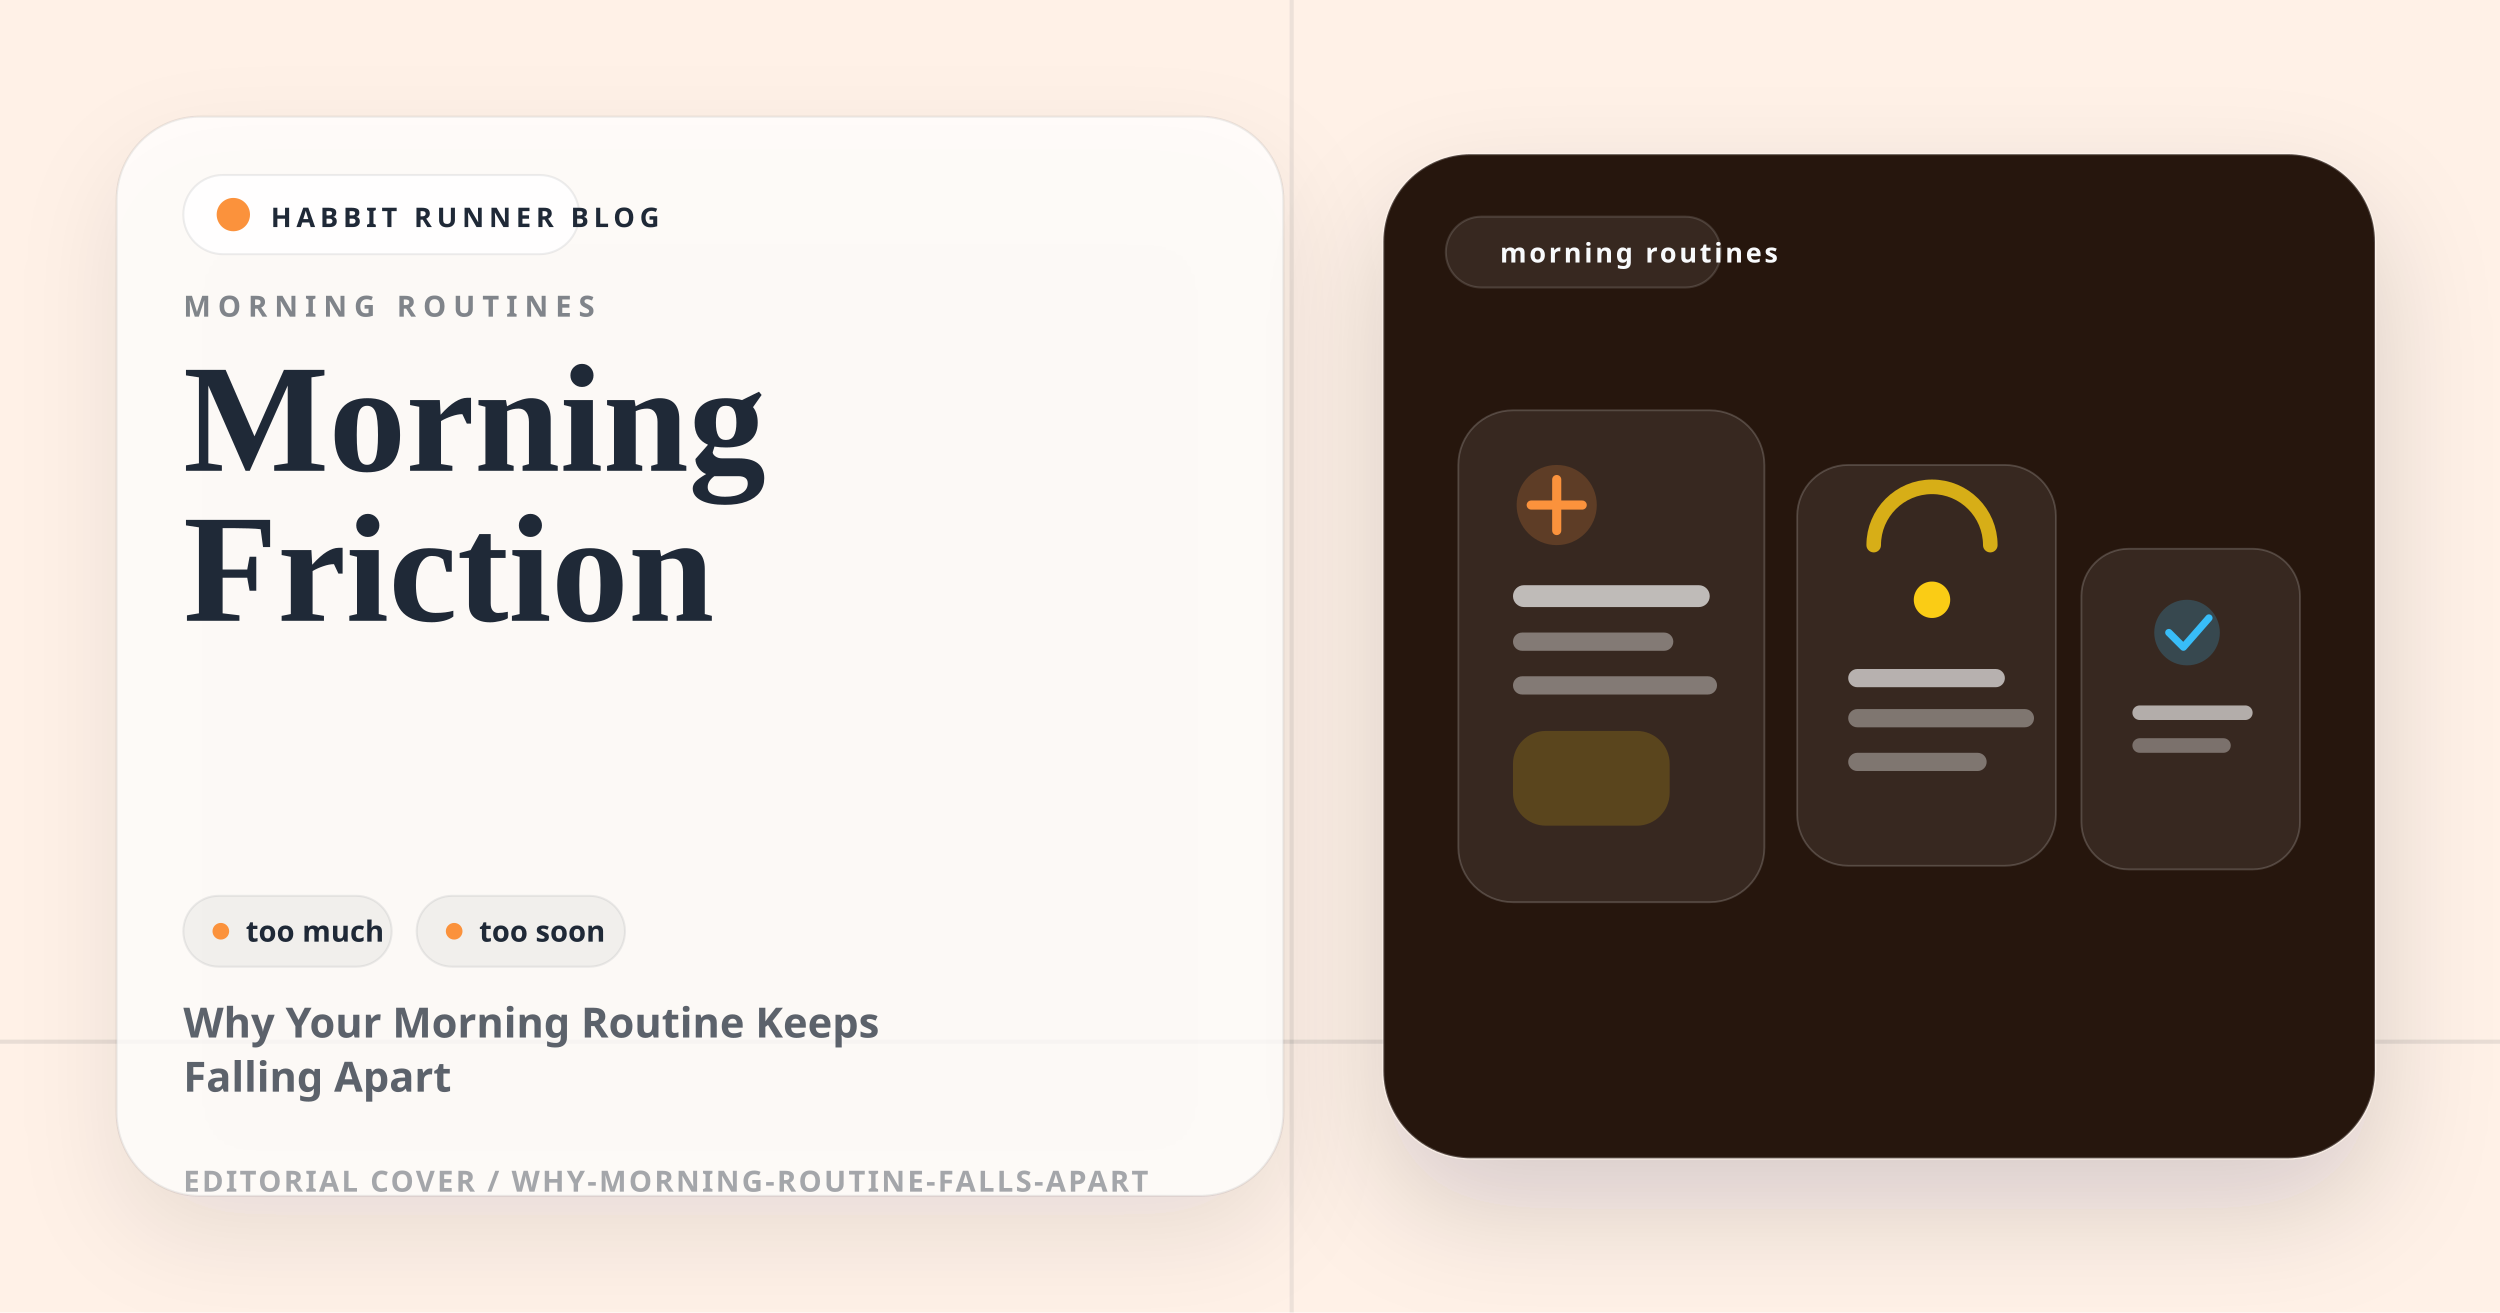
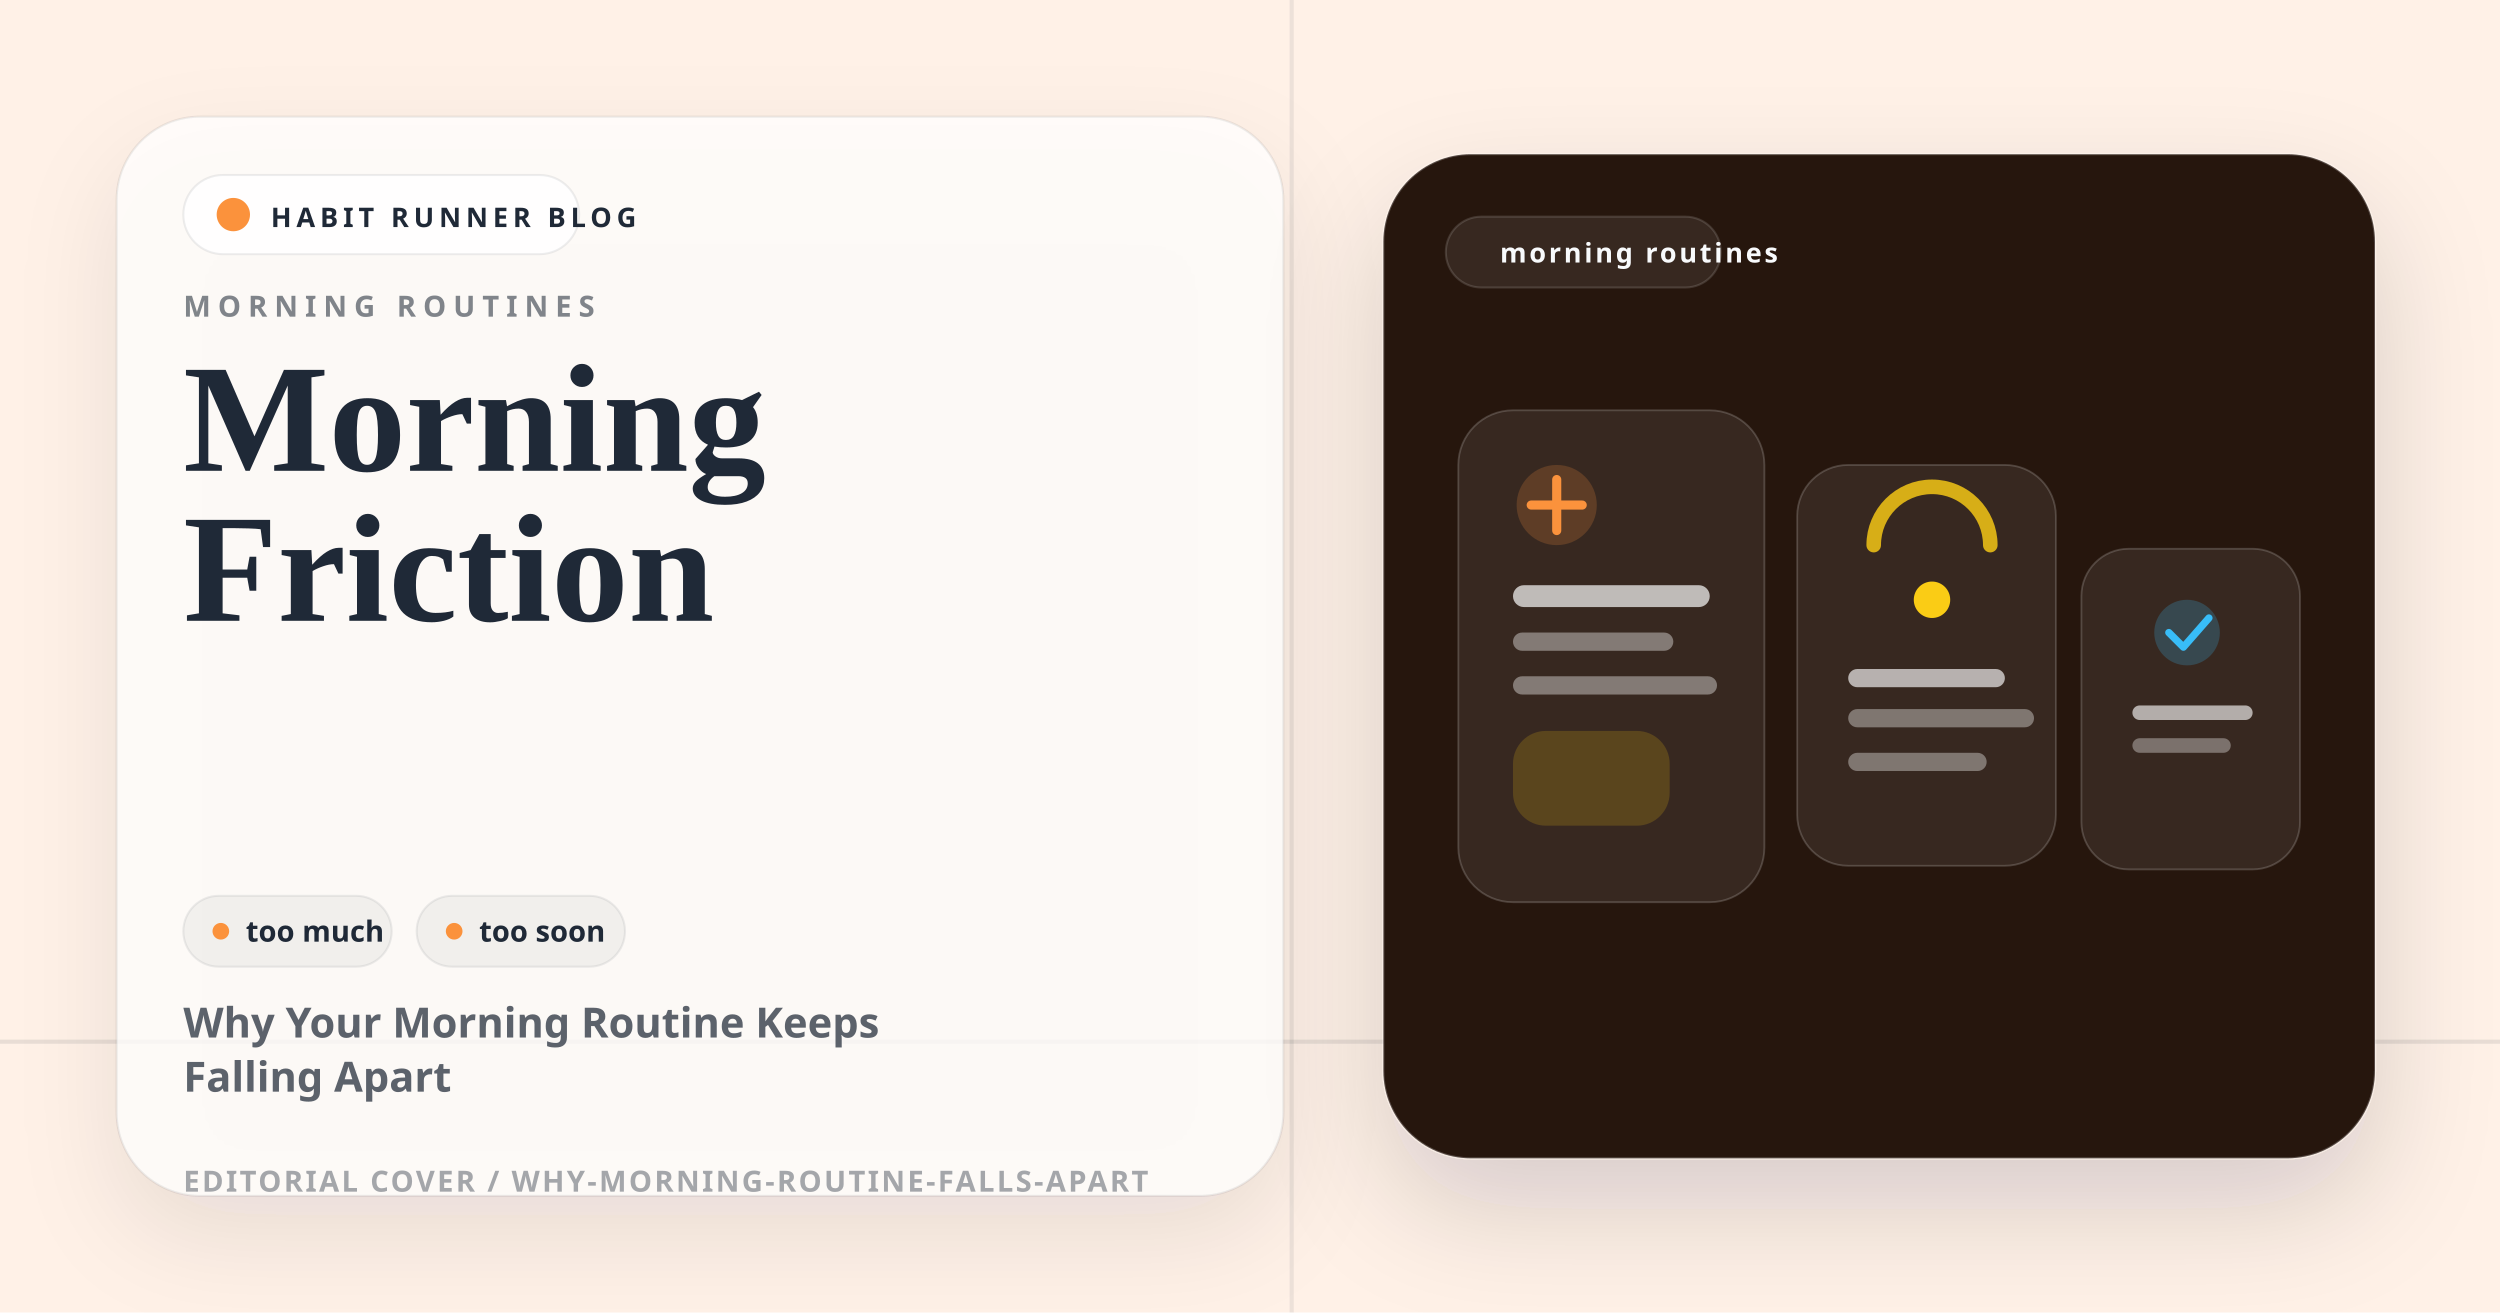
<svg xmlns="http://www.w3.org/2000/svg" width="1200" height="630" viewBox="0 0 1200 630" role="img" aria-label="Why Your Morning Routine Keeps Falling Apart">
  <defs>
    <pattern id="grid" width="48" height="48" patternUnits="userSpaceOnUse">
      <path d="M48 0H0V48" fill="none" stroke="rgba(31, 41, 55, 0.07)" stroke-width="1" />
    </pattern>
    <filter id="shadowSoft" x="-20%" y="-20%" width="140%" height="150%">
      <feDropShadow dx="0" dy="20" stdDeviation="24" flood-color="#0f172a" flood-opacity="0.12" />
    </filter>
    <filter id="shadowBoard" x="-20%" y="-20%" width="140%" height="150%">
      <feDropShadow dx="0" dy="24" stdDeviation="28" flood-color="#0f172a" flood-opacity="0.16" />
    </filter>
    <clipPath id="boardClip">
      <rect x="664" y="74" width="476" height="482" rx="42" />
    </clipPath>
  </defs>
  <rect width="1200" height="630" fill="#fff1e7" />
  <path d="M0 500 H1200" stroke="rgba(31, 41, 55, 0.1)" stroke-width="2" />
  <path d="M620 0 V630" stroke="rgba(31, 41, 55, 0.08)" stroke-width="2" />
  <rect x="56" y="56" width="560" height="518" rx="40" fill="rgba(255, 255, 255, 0.74)" stroke="rgba(31, 41, 55, 0.08)" filter="url(#shadowSoft)" />
  <rect x="88" y="84" width="190" height="38" rx="19" fill="rgba(255, 255, 255, 0.88)" stroke="rgba(31, 41, 55, 0.08)" />
  <circle cx="112" cy="103" r="8" fill="#fb923c" />
-   <text x="130" y="109" fill="#1f2937" font-family="'Avenir Next', 'Segoe UI', 'Trebuchet MS', sans-serif" font-size="13" font-weight="700" letter-spacing="0.18em">HABBIT RUNNER BLOG</text>
+   <text x="130" y="109" fill="#1f2937" font-family="'Avenir Next', 'Segoe UI', 'Trebuchet MS', sans-serif" font-size="13" font-weight="700" letter-spacing="0.18em">HABIT RUNNER BLOG</text>
  <text x="88" y="152" fill="rgba(31, 41, 55, 0.56)" font-family="'Avenir Next', 'Segoe UI', 'Trebuchet MS', sans-serif" font-size="14" font-weight="700" letter-spacing="0.24em">MORNING ROUTINES</text>
  <text x="88" y="226" fill="#1f2937" font-family="'Iowan Old Style', Georgia, 'Times New Roman', serif" font-size="74" font-weight="700">
    <tspan x="88" dy="0">Morning</tspan>
    <tspan x="88" dy="72">Friction</tspan>
  </text>
  <g transform="translate(88 430)">
    <rect width="100" height="34" rx="17" fill="rgba(31, 41, 55, 0.05)" stroke="rgba(31, 41, 55, 0.08)" />
    <circle cx="18" cy="17" r="4" fill="#fb923c" />
    <text x="30" y="22" fill="#1f2937" font-family="'Avenir Next', 'Segoe UI', 'Trebuchet MS', sans-serif" font-size="14" font-weight="600">too much</text>
  </g>
  <g transform="translate(200 430)">
    <rect width="100" height="34" rx="17" fill="rgba(31, 41, 55, 0.05)" stroke="rgba(31, 41, 55, 0.08)" />
    <circle cx="18" cy="17" r="4" fill="#fb923c" />
    <text x="30" y="22" fill="#1f2937" font-family="'Avenir Next', 'Segoe UI', 'Trebuchet MS', sans-serif" font-size="14" font-weight="600">too soon</text>
  </g>
  <text x="88" y="498" fill="rgba(31, 41, 55, 0.72)" font-family="'Avenir Next', 'Segoe UI', 'Trebuchet MS', sans-serif" font-size="20" font-weight="600">
    <tspan x="88" dy="0">Why Your Morning Routine Keeps</tspan>
    <tspan x="88" dy="26">Falling Apart</tspan>
  </text>
  <text x="88" y="572" fill="rgba(31, 41, 55, 0.4)" font-family="'Avenir Next', 'Segoe UI', 'Trebuchet MS', sans-serif" font-size="14" font-weight="700" letter-spacing="0.08em">EDITORIAL COVER / WHY-MORNING-ROUTINE-FALLS-APART</text>
  <g filter="url(#shadowBoard)">
    <rect x="664" y="74" width="476" height="482" rx="42" fill="#27170f" stroke="rgba(255, 255, 255, 0.22)" />
  </g>
  <rect x="694" y="104" width="132" height="34" rx="17" fill="rgba(255, 255, 255, 0.08)" stroke="rgba(255, 255, 255, 0.14)" />
  <text x="720" y="126" fill="#f8fafc" font-family="'Avenir Next', 'Segoe UI', 'Trebuchet MS', sans-serif" font-size="13" font-weight="700" letter-spacing="0.1em">morning routines</text>
  <g clip-path="url(#boardClip)">
    <g transform="translate(619.5498 123.4935) scale(0.8744589)">
      <rect x="92" y="84" width="168" height="270" rx="30" fill="rgba(255, 255, 255, 0.08)" stroke="rgba(255, 255, 255, 0.18)" />
      <rect x="278" y="114" width="142" height="220" rx="28" fill="rgba(255, 255, 255, 0.08)" stroke="rgba(255, 255, 255, 0.18)" />
      <rect x="434" y="160" width="120" height="176" rx="26" fill="rgba(255, 255, 255, 0.08)" stroke="rgba(255, 255, 255, 0.18)" />
      <circle cx="146" cy="136" r="22" fill="rgba(251, 146, 60, 0.2)" />
      <path d="M132 136 h28 M146 122 v28" stroke="#fb923c" stroke-width="5" stroke-linecap="round" />
      <rect x="122" y="180" width="108" height="12" rx="6" fill="rgba(255, 255, 255, 0.68)" />
      <rect x="122" y="206" width="88" height="10" rx="5" fill="rgba(255, 255, 255, 0.38)" />
      <rect x="122" y="230" width="112" height="10" rx="5" fill="rgba(255, 255, 255, 0.38)" />
      <rect x="122" y="260" width="86" height="52" rx="18" fill="rgba(250, 204, 21, 0.18)" />
      <path d="M320 158 a32 32 0 0 1 64 0" fill="none" stroke="rgba(250, 204, 21, 0.82)" stroke-width="8" stroke-linecap="round" />
      <circle cx="352" cy="188" r="10" fill="#facc15" />
      <rect x="306" y="226" width="86" height="10" rx="5" fill="rgba(255, 255, 255, 0.64)" />
      <rect x="306" y="248" width="102" height="10" rx="5" fill="rgba(255, 255, 255, 0.36)" />
      <rect x="306" y="272" width="76" height="10" rx="5" fill="rgba(255, 255, 255, 0.36)" />
      <circle cx="492" cy="206" r="18" fill="rgba(56, 189, 248, 0.22)" />
      <path d="M482 206 L490 214 L504 198" fill="none" stroke="#38bdf8" stroke-width="4" stroke-linecap="round" stroke-linejoin="round" />
      <rect x="462" y="246" width="66" height="8" rx="4" fill="rgba(255, 255, 255, 0.62)" />
      <rect x="462" y="264" width="54" height="8" rx="4" fill="rgba(255, 255, 255, 0.34)" />
    </g>
  </g>
</svg>
